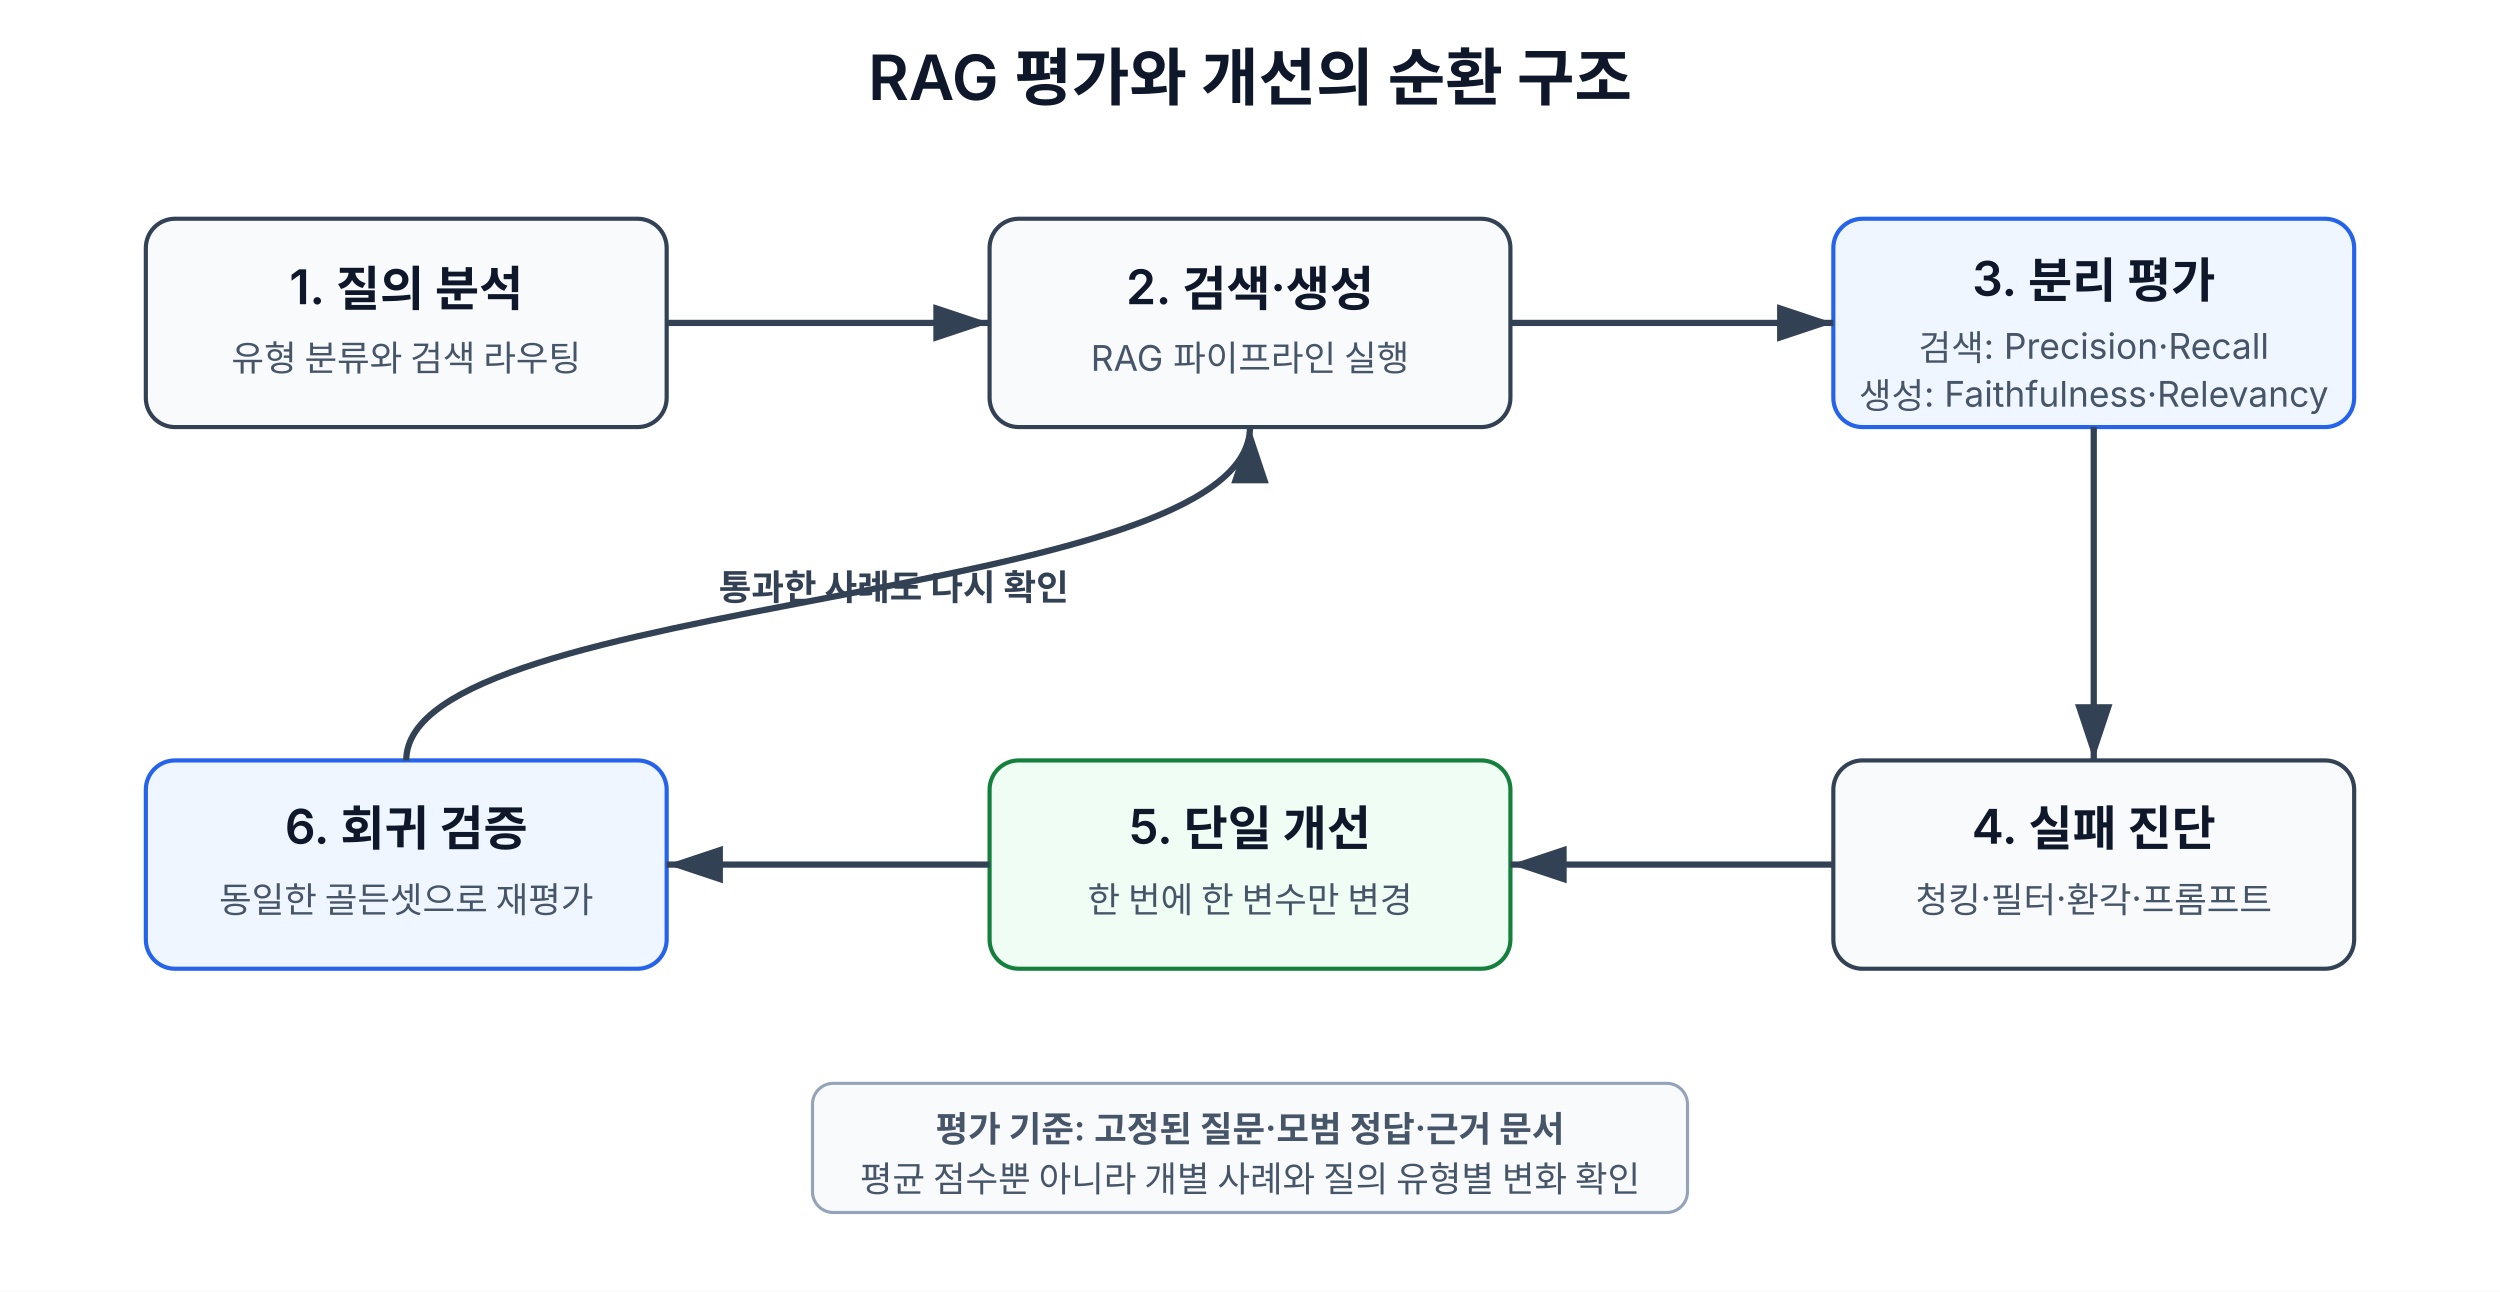
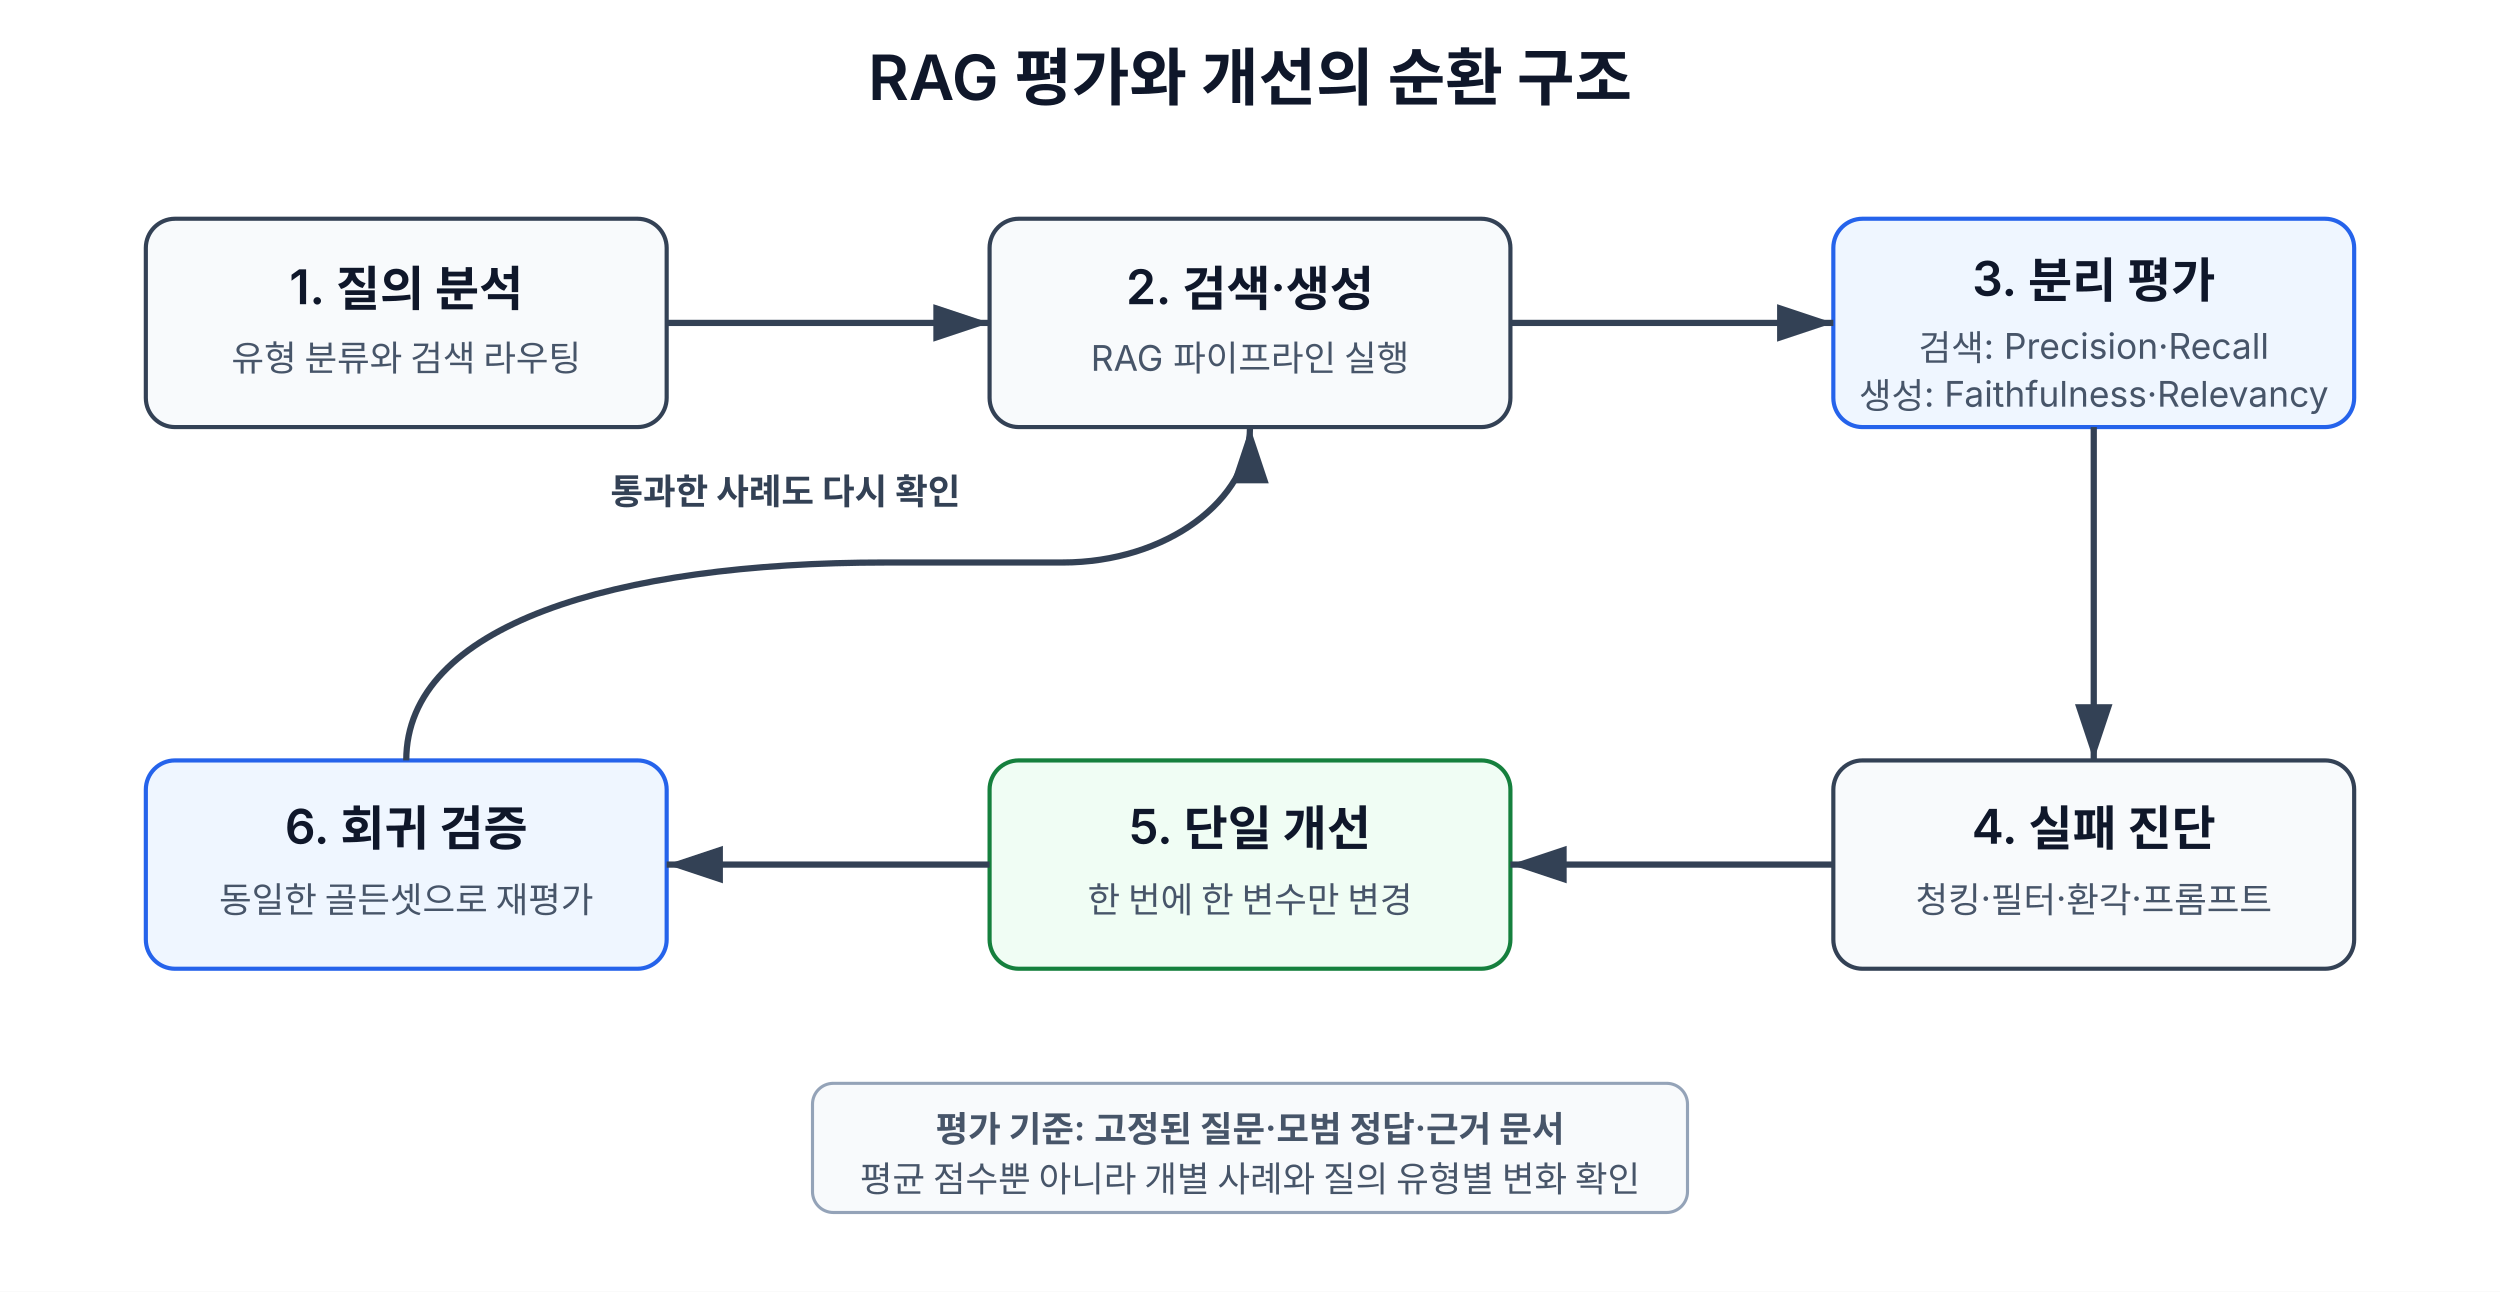
<svg xmlns="http://www.w3.org/2000/svg" width="1200" height="620" viewBox="0 0 1200 620" role="img" aria-labelledby="title desc">
  <defs>
    <marker id="arrow" markerWidth="10" markerHeight="10" refX="9" refY="3" orient="auto" markerUnits="strokeWidth">
      <path d="M0,0 L0,6 L9,3 z" fill="#334155" />
    </marker>
    <style>
      .box { fill: #f8fafc; stroke: #334155; stroke-width: 2; rx: 14; }
      .metric { fill: #eff6ff; stroke: #2563eb; stroke-width: 2; rx: 14; }
      .action { fill: #f0fdf4; stroke: #15803d; stroke-width: 2; rx: 14; }
      .text { font-family: -apple-system, BlinkMacSystemFont, "Segoe UI", sans-serif; font-size: 23px; font-weight: 600; fill: #0f172a; text-anchor: middle; }
      .sub { font-family: -apple-system, BlinkMacSystemFont, "Segoe UI", sans-serif; font-size: 17px; fill: #475569; text-anchor: middle; }
      .line { fill: none; stroke: #334155; stroke-width: 3; marker-end: url(#arrow); }
      .label { font-family: -apple-system, BlinkMacSystemFont, "Segoe UI", sans-serif; font-size: 17px; fill: #334155; font-weight: 600; }
    </style>
  </defs>
  <rect width="1200" height="620" fill="#ffffff" />
  <text x="600" y="48" class="text" style="font-size:30px">RAG 평가와 개선의 순환 구조</text>
  <rect x="70" y="105" width="250" height="100" class="box" />
  <text x="195" y="146" class="text">1. 질의 분석</text>
  <text x="195" y="178" class="sub">유형 분류와 검색 라우팅</text>
  <rect x="475" y="105" width="250" height="100" class="box" />
  <text x="600" y="146" class="text">2. 검색·생성</text>
  <text x="600" y="178" class="sub">RAG 파이프라인 실행</text>
  <rect x="880" y="105" width="250" height="100" class="metric" />
  <text x="1005" y="142" class="text">3. 분리 평가</text>
  <text x="1005" y="173" class="sub">검색: Precision·Recall</text>
  <text x="1005" y="196" class="sub">생성: Faithfulness·Relevancy</text>
  <rect x="880" y="365" width="250" height="100" class="box" />
  <text x="1005" y="405" class="text">4. 실패 진단</text>
  <text x="1005" y="438" class="sub">청킹·필터·환각·프롬프트</text>
  <rect x="475" y="365" width="250" height="100" class="action" />
  <text x="600" y="405" class="text">5. 단일 개선</text>
  <text x="600" y="438" class="sub">한 번에 한 변수만 변경</text>
  <rect x="70" y="365" width="250" height="100" class="metric" />
  <text x="195" y="405" class="text">6. 회귀 검증</text>
  <text x="195" y="438" class="sub">동일한 골든셋으로 재평가</text>
  <path d="M320 155 L475 155" class="line" />
  <path d="M725 155 L880 155" class="line" />
  <path d="M1005 205 L1005 365" class="line" />
  <path d="M880 415 L725 415" class="line" />
  <path d="M475 415 L320 415" class="line" />
-   <path d="M195 365 C195 285 600 290 600 205" class="line" />
-   <text x="345" y="288" class="label">통과한 사례도 다시 확인</text>
+   <path d="M195 365 C195 300 295 270 425 270 L510 270 C560 270 600 240 600 205" class="line" />
+   <rect x="265" y="218" width="225" height="36" fill="#ffffff" rx="8" />
+   <text x="377" y="242" class="label" text-anchor="middle">통과한 사례도 다시 확인</text>
  <rect x="390" y="520" width="420" height="62" fill="#f8fafc" stroke="#94a3b8" stroke-width="1.5" rx="10" />
  <text x="600" y="548" class="sub" style="font-weight:600">평가 기준: 고정된 질문·모범 정답·근거 문서</text>
  <text x="600" y="572" class="sub">평균 점수뿐 아니라 개별 사례와 질의 유형별 변화 확인</text>
</svg>
